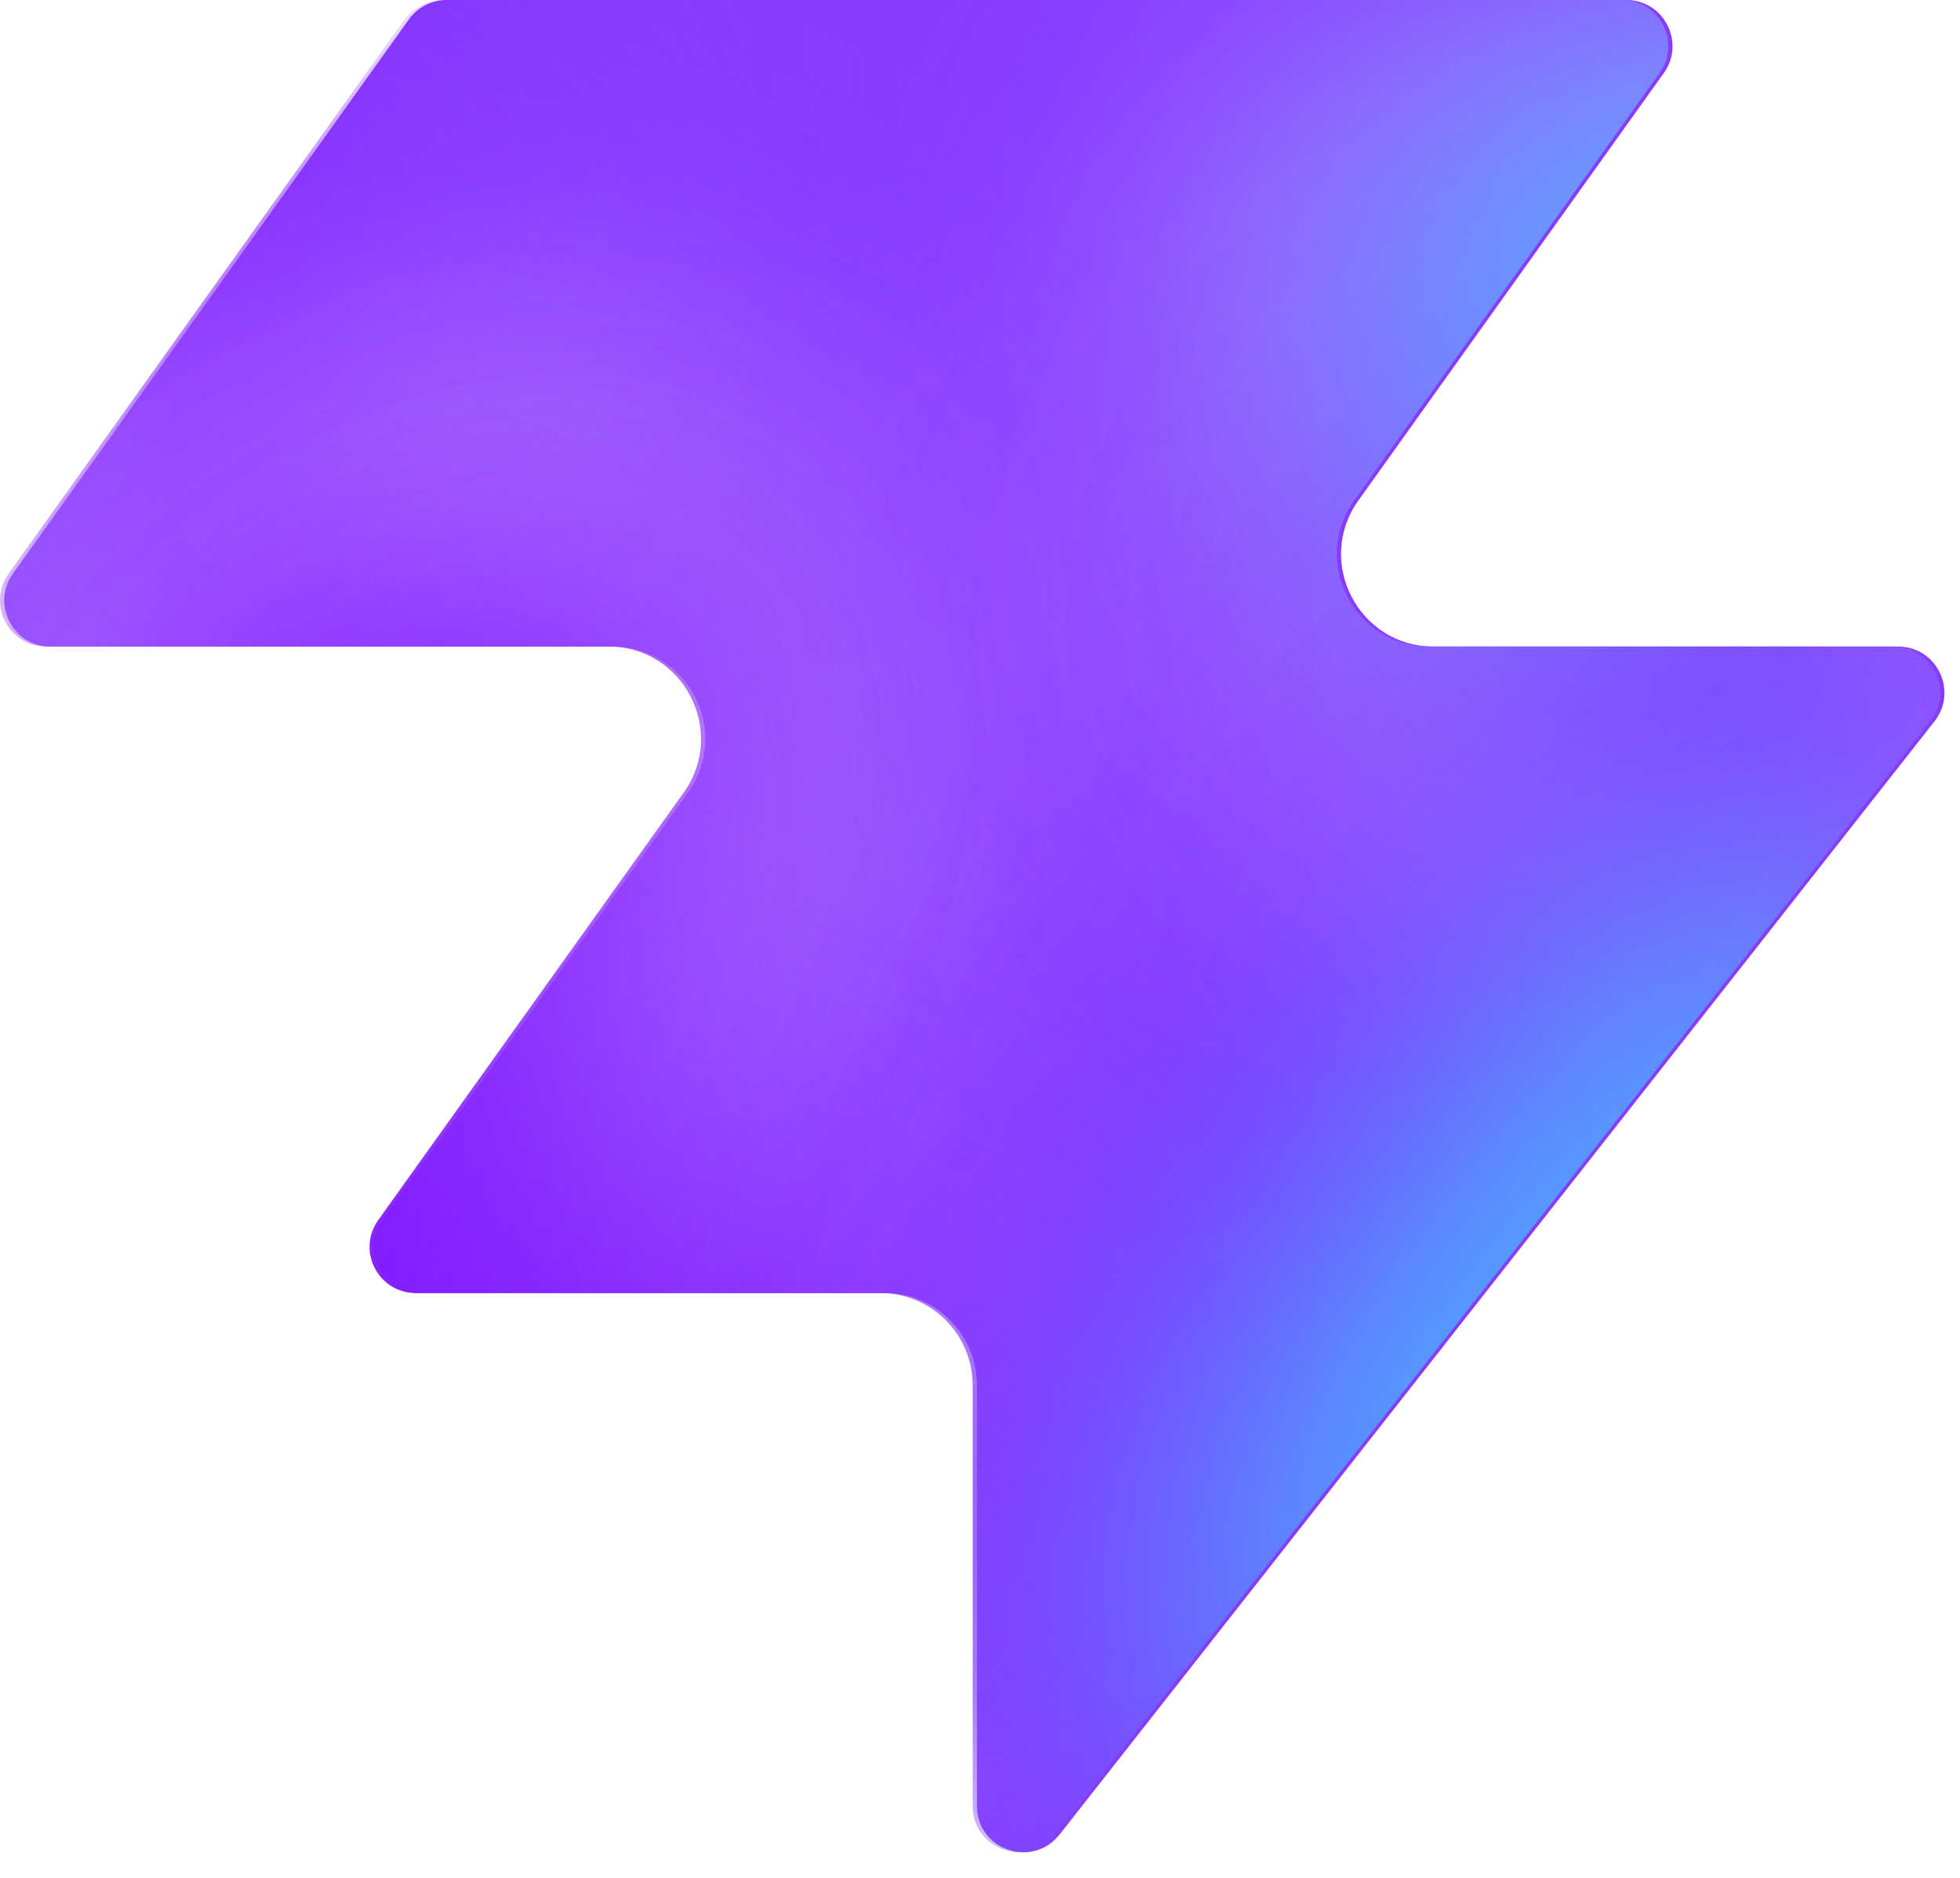
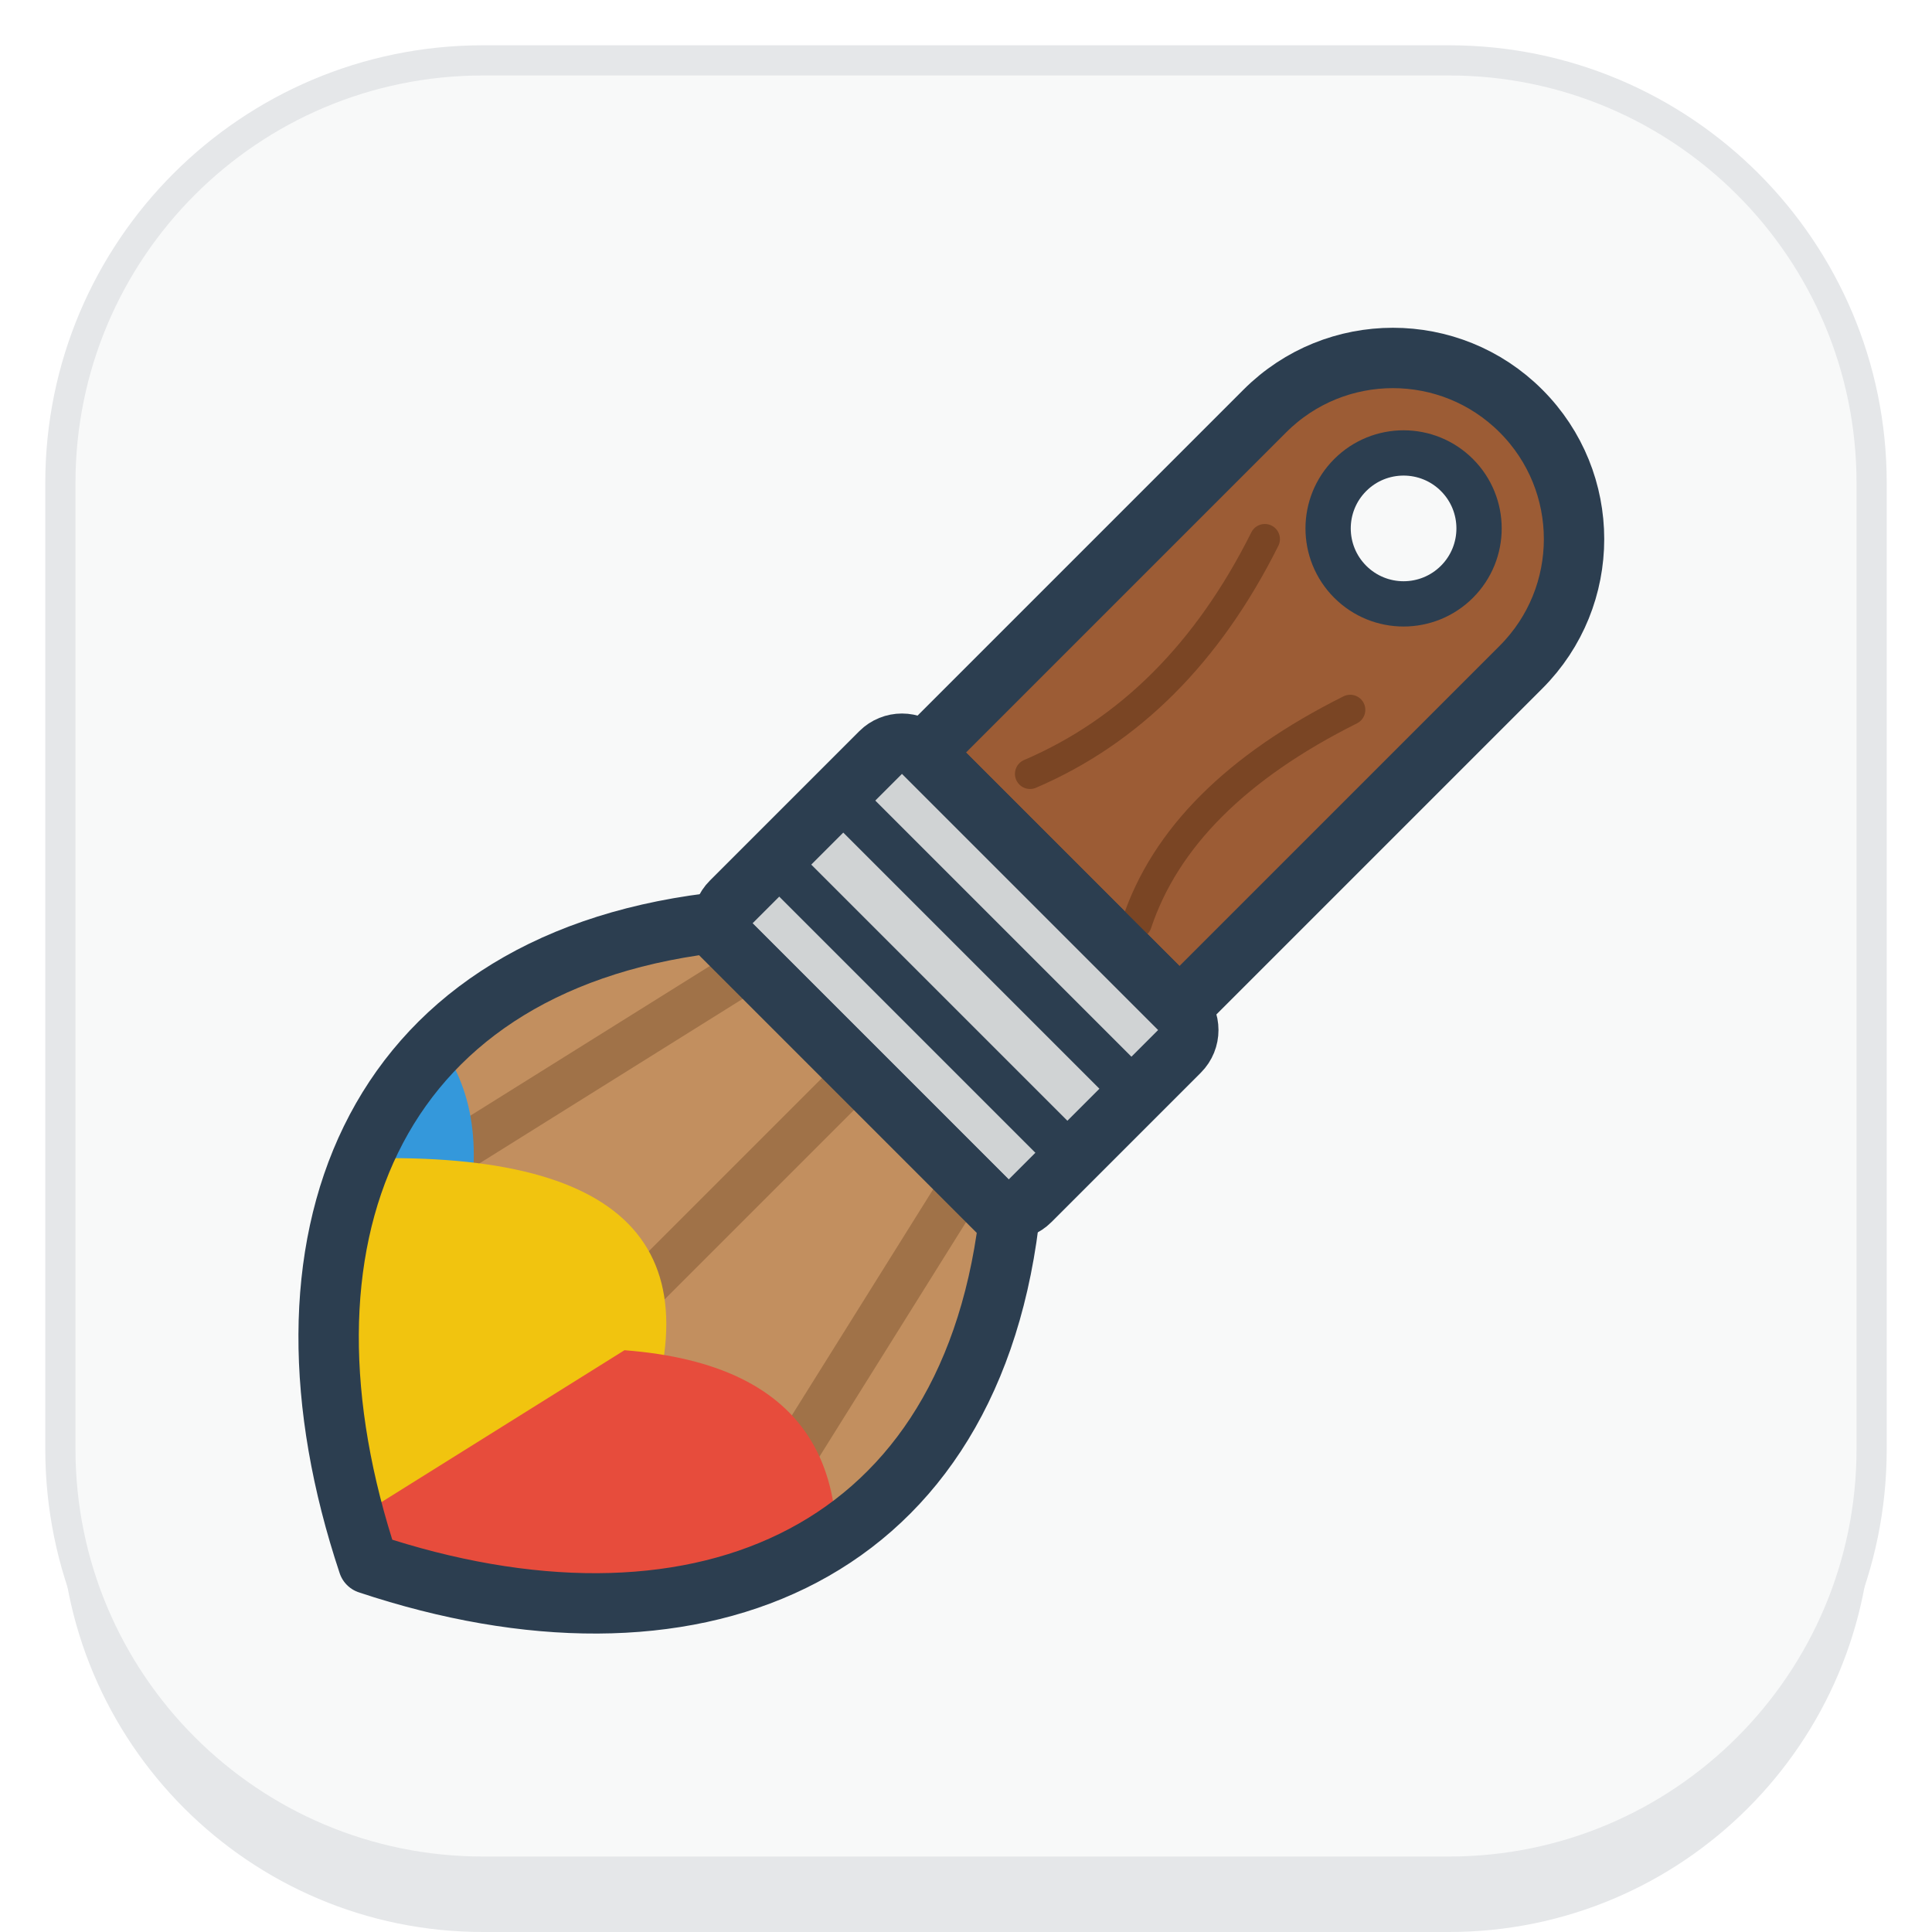
- <svg xmlns="http://www.w3.org/2000/svg" width="48" height="46" fill="none" viewBox="0 0 48 46">
-   <path fill="#863bff" d="M25.946 44.938c-.664.845-2.021.375-2.021-.698V33.937a2.26 2.26 0 0 0-2.262-2.262H10.287c-.92 0-1.456-1.04-.92-1.788l7.48-10.471c1.07-1.497 0-3.578-1.842-3.578H1.237c-.92 0-1.456-1.04-.92-1.788L10.013.474c.214-.297.556-.474.92-.474h28.894c.92 0 1.456 1.04.92 1.788l-7.48 10.471c-1.07 1.498 0 3.579 1.842 3.579h11.377c.943 0 1.473 1.088.89 1.83L25.947 44.94z" style="fill:#863bff;fill:color(display-p3 .525 .23 1);fill-opacity:1" />
-   <mask id="a" width="48" height="46" x="0" y="0" maskUnits="userSpaceOnUse" style="mask-type:alpha">
-     <path fill="#000" d="M25.842 44.938c-.664.844-2.021.375-2.021-.698V33.937a2.26 2.26 0 0 0-2.262-2.262H10.183c-.92 0-1.456-1.04-.92-1.788l7.48-10.471c1.07-1.498 0-3.579-1.842-3.579H1.133c-.92 0-1.456-1.04-.92-1.787L9.91.473c.214-.297.556-.474.92-.474h28.894c.92 0 1.456 1.04.92 1.788l-7.48 10.471c-1.07 1.498 0 3.578 1.842 3.578h11.377c.943 0 1.473 1.088.89 1.832L25.843 44.94z" style="fill:#000;fill-opacity:1" />
-   </mask>
-   <g mask="url(#a)">
-     <g filter="url(#b)">
-       <ellipse cx="5.508" cy="14.704" fill="#ede6ff" rx="5.508" ry="14.704" style="fill:#ede6ff;fill:color(display-p3 .927 .903 1);fill-opacity:1" transform="matrix(.00324 1 1 -.00324 -4.47 31.516)" />
+ <svg xmlns="http://www.w3.org/2000/svg" viewBox="0 0 64 64" width="100%" height="100%">
+   <rect x="2" y="4" width="60" height="60" rx="14" fill="#E5E7E9" />
+   <rect x="2" y="2" width="60" height="60" rx="14" fill="#F8F9F9" stroke="#E5E7E9" stroke-width="1" />
+   <g transform="rotate(45, 32, 32)">
+     <path d="M 26,28 L 26,12 A 6,6 0 0,1 38,12 L 38,28 Z" fill="#9C5C35" stroke="#2C3E50" stroke-width="2" stroke-linejoin="round" />
+     <path d="M 29,15 Q 31,21 29,26 M 35,17 Q 33,23 35,27" stroke="#7A4524" stroke-width="1" fill="none" stroke-linecap="round" />
+     <circle cx="32" cy="11.5" r="2.5" fill="#F8F9F9" stroke="#2C3E50" stroke-width="1.5" />
+     <rect x="25" y="28" width="14" height="9" rx="1" fill="#D0D3D4" stroke="#2C3E50" stroke-width="2" stroke-linejoin="round" />
+     <line x1="25" y1="31" x2="39" y2="31" stroke="#2C3E50" stroke-width="1.5" />
+     <line x1="25" y1="34" x2="39" y2="34" stroke="#2C3E50" stroke-width="1.5" />
+     <defs>
+       <clipPath id="cerdas-clip">
+         <path d="M 25,37 C 18,46 22,55 32,60 C 42,55 46,46 39,37 Z" />
+       </clipPath>
+     </defs>
+     <g clip-path="url(#cerdas-clip)">
+       <rect x="15" y="35" width="35" height="30" fill="#C28F5F" />
+       <path d="M 27,37 L 24,50 M 32,37 L 32,50 M 37,37 L 40,50" stroke="#A07248" stroke-width="1.5" />
+       <path d="M 15,48 Q 23,43 27,51 Q 28,57 22,62 L 15,62 Z" fill="#3498DB" />
+       <path d="M 23,50 Q 32,41 36,52 Q 37,59 32,63 L 23,63 Z" fill="#F1C40F" />
+       <path d="M 33,49 Q 40,43 45,52 L 45,62 L 30,62 Z" fill="#E74C3C" />
    </g>
-     <g filter="url(#c)">
-       <ellipse cx="10.399" cy="29.851" fill="#ede6ff" rx="10.399" ry="29.851" style="fill:#ede6ff;fill:color(display-p3 .927 .903 1);fill-opacity:1" transform="matrix(.00324 1 1 -.00324 -39.328 7.883)" />
-     </g>
-     <g filter="url(#d)">
-       <ellipse cx="5.508" cy="30.487" fill="#7e14ff" rx="5.508" ry="30.487" style="fill:#7e14ff;fill:color(display-p3 .492 .077 1);fill-opacity:1" transform="rotate(89.814 -25.913 -14.639)scale(1 -1)" />
-     </g>
-     <g filter="url(#e)">
-       <ellipse cx="5.508" cy="30.599" fill="#7e14ff" rx="5.508" ry="30.599" style="fill:#7e14ff;fill:color(display-p3 .492 .077 1);fill-opacity:1" transform="rotate(89.814 -32.644 -3.334)scale(1 -1)" />
-     </g>
-     <g filter="url(#f)">
-       <ellipse cx="5.508" cy="30.599" fill="#7e14ff" rx="5.508" ry="30.599" style="fill:#7e14ff;fill:color(display-p3 .492 .077 1);fill-opacity:1" transform="matrix(.00324 1 1 -.00324 -34.34 30.47)" />
-     </g>
-     <g filter="url(#g)">
-       <ellipse cx="14.072" cy="22.078" fill="#ede6ff" rx="14.072" ry="22.078" style="fill:#ede6ff;fill:color(display-p3 .927 .903 1);fill-opacity:1" transform="rotate(93.35 24.506 48.493)scale(-1 1)" />
-     </g>
-     <g filter="url(#h)">
-       <ellipse cx="3.47" cy="21.501" fill="#7e14ff" rx="3.47" ry="21.501" style="fill:#7e14ff;fill:color(display-p3 .492 .077 1);fill-opacity:1" transform="rotate(89.009 28.708 47.59)scale(-1 1)" />
-     </g>
-     <g filter="url(#i)">
-       <ellipse cx="3.47" cy="21.501" fill="#7e14ff" rx="3.47" ry="21.501" style="fill:#7e14ff;fill:color(display-p3 .492 .077 1);fill-opacity:1" transform="rotate(89.009 28.708 47.59)scale(-1 1)" />
-     </g>
-     <g filter="url(#j)">
-       <ellipse cx=".387" cy="8.972" fill="#7e14ff" rx="4.407" ry="29.108" style="fill:#7e14ff;fill:color(display-p3 .492 .077 1);fill-opacity:1" transform="rotate(39.51 .387 8.972)" />
-     </g>
-     <g filter="url(#k)">
-       <ellipse cx="47.523" cy="-6.092" fill="#7e14ff" rx="4.407" ry="29.108" style="fill:#7e14ff;fill:color(display-p3 .492 .077 1);fill-opacity:1" transform="rotate(37.892 47.523 -6.092)" />
-     </g>
-     <g filter="url(#l)">
-       <ellipse cx="41.412" cy="6.333" fill="#47bfff" rx="5.971" ry="9.665" style="fill:#47bfff;fill:color(display-p3 .28 .748 1);fill-opacity:1" transform="rotate(37.892 41.412 6.333)" />
-     </g>
-     <g filter="url(#m)">
-       <ellipse cx="-1.879" cy="38.332" fill="#7e14ff" rx="4.407" ry="29.108" style="fill:#7e14ff;fill:color(display-p3 .492 .077 1);fill-opacity:1" transform="rotate(37.892 -1.88 38.332)" />
-     </g>
-     <g filter="url(#n)">
-       <ellipse cx="-1.879" cy="38.332" fill="#7e14ff" rx="4.407" ry="29.108" style="fill:#7e14ff;fill:color(display-p3 .492 .077 1);fill-opacity:1" transform="rotate(37.892 -1.88 38.332)" />
-     </g>
-     <g filter="url(#o)">
-       <ellipse cx="35.651" cy="29.907" fill="#7e14ff" rx="4.407" ry="29.108" style="fill:#7e14ff;fill:color(display-p3 .492 .077 1);fill-opacity:1" transform="rotate(37.892 35.651 29.907)" />
-     </g>
-     <g filter="url(#p)">
-       <ellipse cx="38.418" cy="32.4" fill="#47bfff" rx="5.971" ry="15.297" style="fill:#47bfff;fill:color(display-p3 .28 .748 1);fill-opacity:1" transform="rotate(37.892 38.418 32.4)" />
-     </g>
+     <path d="M 25,37 C 18,46 22,55 32,60 C 42,55 46,46 39,37 Z" fill="none" stroke="#2C3E50" stroke-width="2" stroke-linejoin="round" />
  </g>
-   <defs>
-     <filter id="b" width="60.045" height="41.654" x="-19.77" y="16.149" color-interpolation-filters="sRGB" filterUnits="userSpaceOnUse">
-       <feFlood flood-opacity="0" result="BackgroundImageFix" />
-       <feBlend in="SourceGraphic" in2="BackgroundImageFix" result="shape" />
-       <feGaussianBlur result="effect1_foregroundBlur_2002_17158" stdDeviation="7.659" />
-     </filter>
-     <filter id="c" width="90.34" height="51.437" x="-54.613" y="-7.533" color-interpolation-filters="sRGB" filterUnits="userSpaceOnUse">
-       <feFlood flood-opacity="0" result="BackgroundImageFix" />
-       <feBlend in="SourceGraphic" in2="BackgroundImageFix" result="shape" />
-       <feGaussianBlur result="effect1_foregroundBlur_2002_17158" stdDeviation="7.659" />
-     </filter>
-     <filter id="d" width="79.355" height="29.4" x="-49.64" y="2.03" color-interpolation-filters="sRGB" filterUnits="userSpaceOnUse">
-       <feFlood flood-opacity="0" result="BackgroundImageFix" />
-       <feBlend in="SourceGraphic" in2="BackgroundImageFix" result="shape" />
-       <feGaussianBlur result="effect1_foregroundBlur_2002_17158" stdDeviation="4.596" />
-     </filter>
-     <filter id="e" width="79.579" height="29.4" x="-45.045" y="20.029" color-interpolation-filters="sRGB" filterUnits="userSpaceOnUse">
-       <feFlood flood-opacity="0" result="BackgroundImageFix" />
-       <feBlend in="SourceGraphic" in2="BackgroundImageFix" result="shape" />
-       <feGaussianBlur result="effect1_foregroundBlur_2002_17158" stdDeviation="4.596" />
-     </filter>
-     <filter id="f" width="79.579" height="29.4" x="-43.513" y="21.178" color-interpolation-filters="sRGB" filterUnits="userSpaceOnUse">
-       <feFlood flood-opacity="0" result="BackgroundImageFix" />
-       <feBlend in="SourceGraphic" in2="BackgroundImageFix" result="shape" />
-       <feGaussianBlur result="effect1_foregroundBlur_2002_17158" stdDeviation="4.596" />
-     </filter>
-     <filter id="g" width="74.749" height="58.852" x="15.756" y="-17.901" color-interpolation-filters="sRGB" filterUnits="userSpaceOnUse">
-       <feFlood flood-opacity="0" result="BackgroundImageFix" />
-       <feBlend in="SourceGraphic" in2="BackgroundImageFix" result="shape" />
-       <feGaussianBlur result="effect1_foregroundBlur_2002_17158" stdDeviation="7.659" />
-     </filter>
-     <filter id="h" width="61.377" height="25.362" x="23.548" y="2.284" color-interpolation-filters="sRGB" filterUnits="userSpaceOnUse">
-       <feFlood flood-opacity="0" result="BackgroundImageFix" />
-       <feBlend in="SourceGraphic" in2="BackgroundImageFix" result="shape" />
-       <feGaussianBlur result="effect1_foregroundBlur_2002_17158" stdDeviation="4.596" />
-     </filter>
-     <filter id="i" width="61.377" height="25.362" x="23.548" y="2.284" color-interpolation-filters="sRGB" filterUnits="userSpaceOnUse">
-       <feFlood flood-opacity="0" result="BackgroundImageFix" />
-       <feBlend in="SourceGraphic" in2="BackgroundImageFix" result="shape" />
-       <feGaussianBlur result="effect1_foregroundBlur_2002_17158" stdDeviation="4.596" />
-     </filter>
-     <filter id="j" width="56.045" height="63.649" x="-27.636" y="-22.853" color-interpolation-filters="sRGB" filterUnits="userSpaceOnUse">
-       <feFlood flood-opacity="0" result="BackgroundImageFix" />
-       <feBlend in="SourceGraphic" in2="BackgroundImageFix" result="shape" />
-       <feGaussianBlur result="effect1_foregroundBlur_2002_17158" stdDeviation="4.596" />
-     </filter>
-     <filter id="k" width="54.814" height="64.646" x="20.116" y="-38.415" color-interpolation-filters="sRGB" filterUnits="userSpaceOnUse">
-       <feFlood flood-opacity="0" result="BackgroundImageFix" />
-       <feBlend in="SourceGraphic" in2="BackgroundImageFix" result="shape" />
-       <feGaussianBlur result="effect1_foregroundBlur_2002_17158" stdDeviation="4.596" />
-     </filter>
-     <filter id="l" width="33.541" height="35.313" x="24.641" y="-11.323" color-interpolation-filters="sRGB" filterUnits="userSpaceOnUse">
-       <feFlood flood-opacity="0" result="BackgroundImageFix" />
-       <feBlend in="SourceGraphic" in2="BackgroundImageFix" result="shape" />
-       <feGaussianBlur result="effect1_foregroundBlur_2002_17158" stdDeviation="4.596" />
-     </filter>
-     <filter id="m" width="54.814" height="64.646" x="-29.286" y="6.009" color-interpolation-filters="sRGB" filterUnits="userSpaceOnUse">
-       <feFlood flood-opacity="0" result="BackgroundImageFix" />
-       <feBlend in="SourceGraphic" in2="BackgroundImageFix" result="shape" />
-       <feGaussianBlur result="effect1_foregroundBlur_2002_17158" stdDeviation="4.596" />
-     </filter>
-     <filter id="n" width="54.814" height="64.646" x="-29.286" y="6.009" color-interpolation-filters="sRGB" filterUnits="userSpaceOnUse">
-       <feFlood flood-opacity="0" result="BackgroundImageFix" />
-       <feBlend in="SourceGraphic" in2="BackgroundImageFix" result="shape" />
-       <feGaussianBlur result="effect1_foregroundBlur_2002_17158" stdDeviation="4.596" />
-     </filter>
-     <filter id="o" width="54.814" height="64.646" x="8.244" y="-2.416" color-interpolation-filters="sRGB" filterUnits="userSpaceOnUse">
-       <feFlood flood-opacity="0" result="BackgroundImageFix" />
-       <feBlend in="SourceGraphic" in2="BackgroundImageFix" result="shape" />
-       <feGaussianBlur result="effect1_foregroundBlur_2002_17158" stdDeviation="4.596" />
-     </filter>
-     <filter id="p" width="39.409" height="43.623" x="18.713" y="10.588" color-interpolation-filters="sRGB" filterUnits="userSpaceOnUse">
-       <feFlood flood-opacity="0" result="BackgroundImageFix" />
-       <feBlend in="SourceGraphic" in2="BackgroundImageFix" result="shape" />
-       <feGaussianBlur result="effect1_foregroundBlur_2002_17158" stdDeviation="4.596" />
-     </filter>
-   </defs>
</svg>
